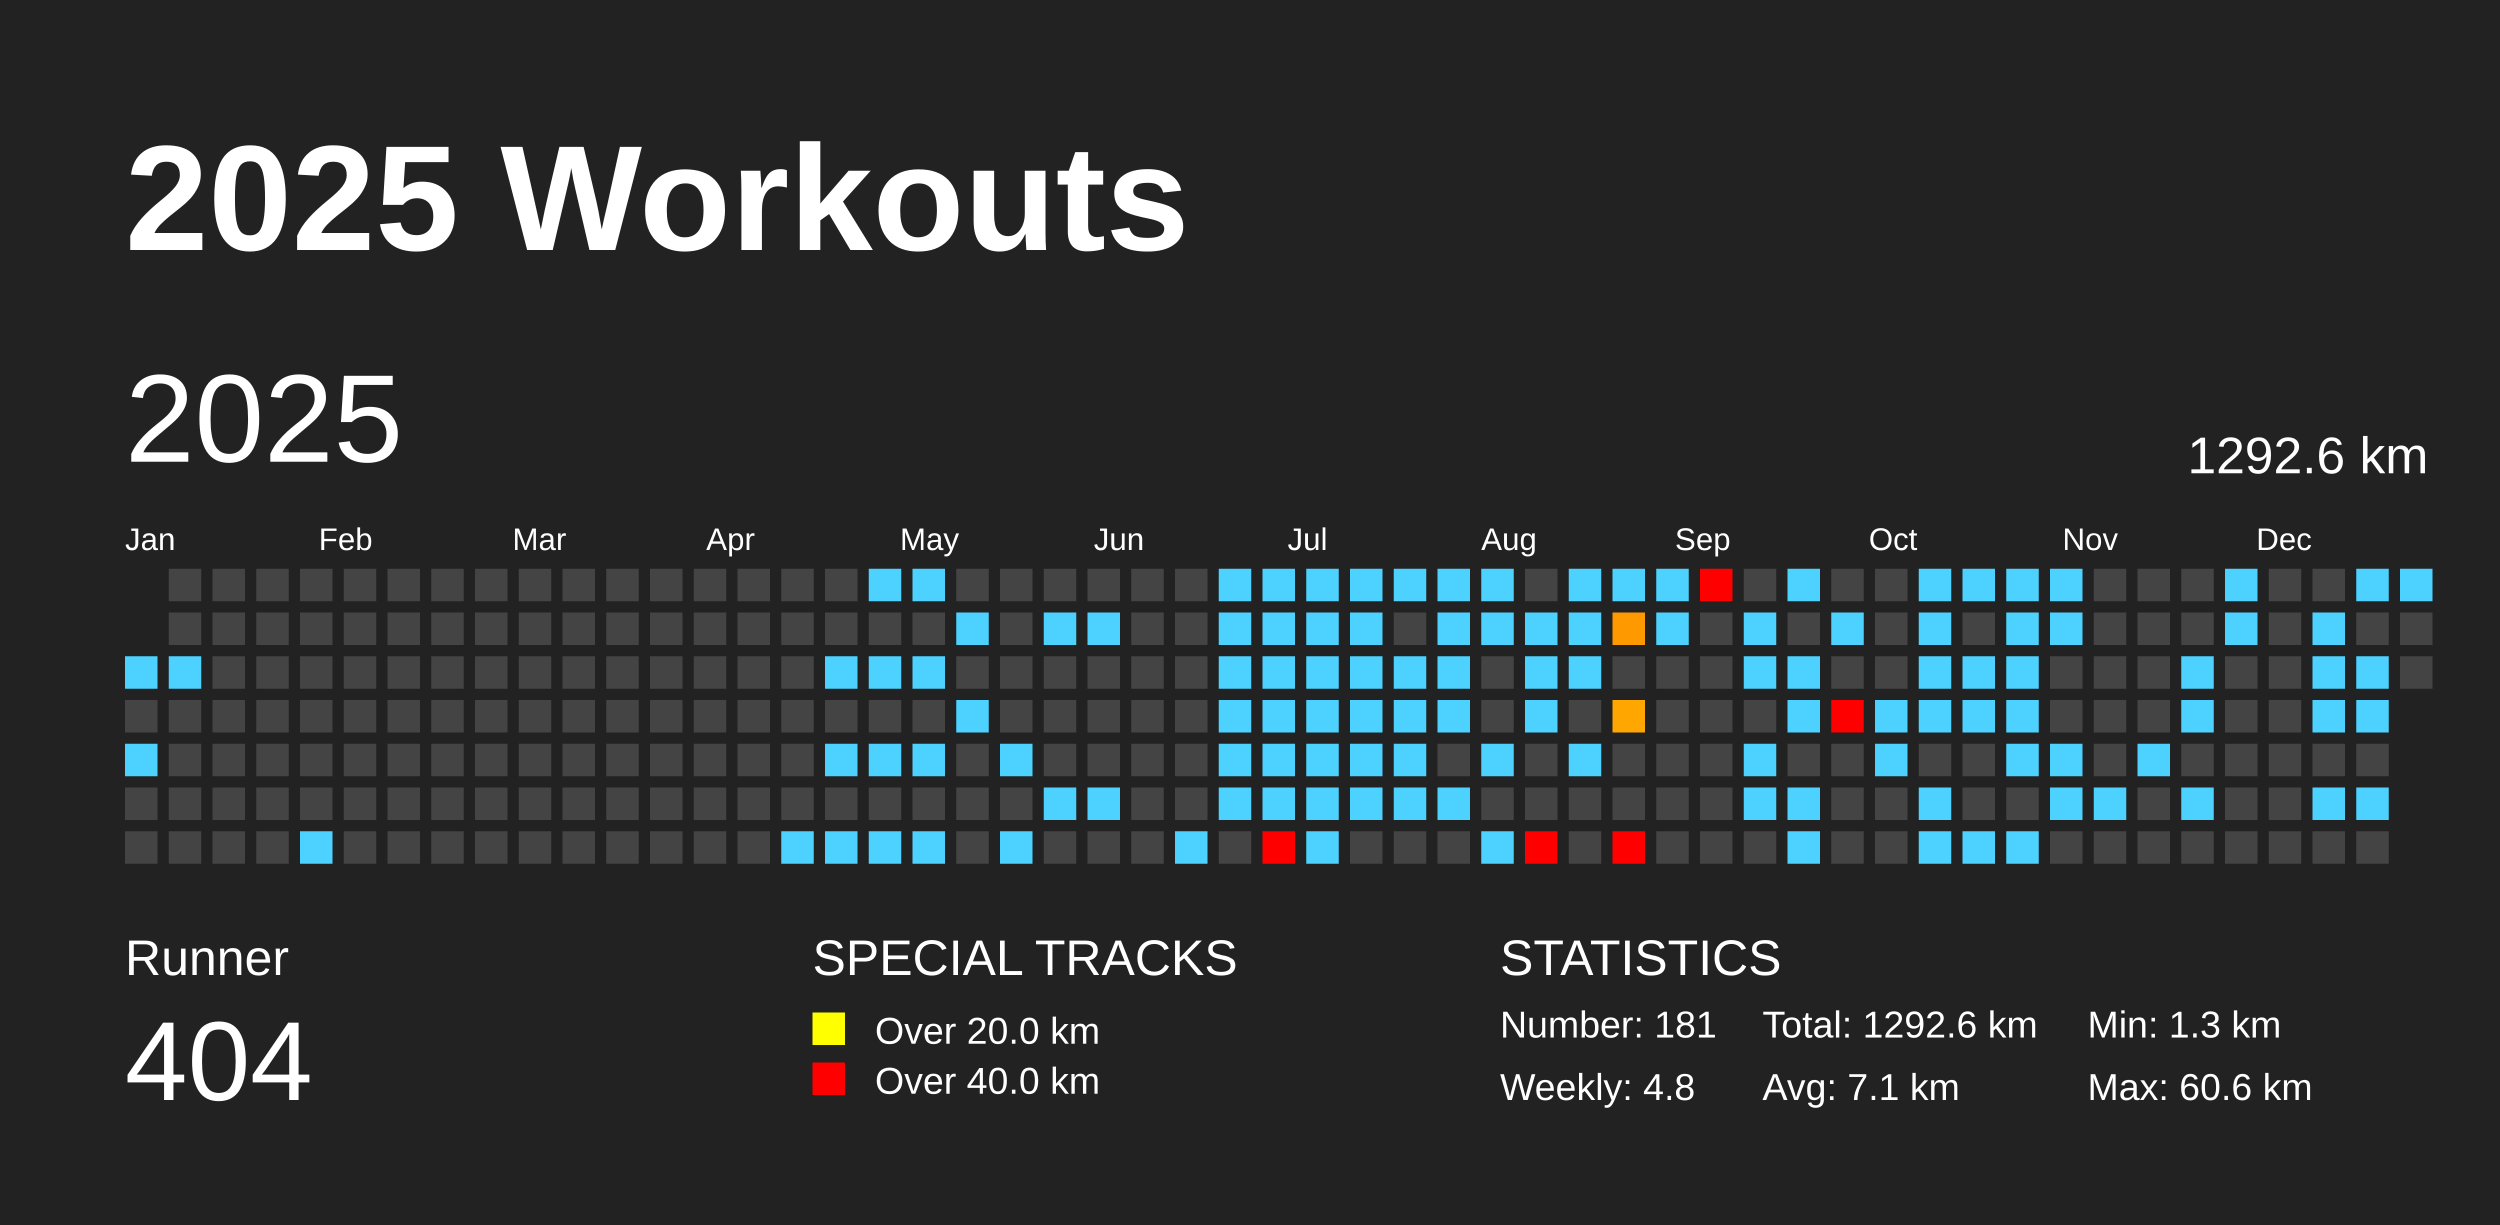
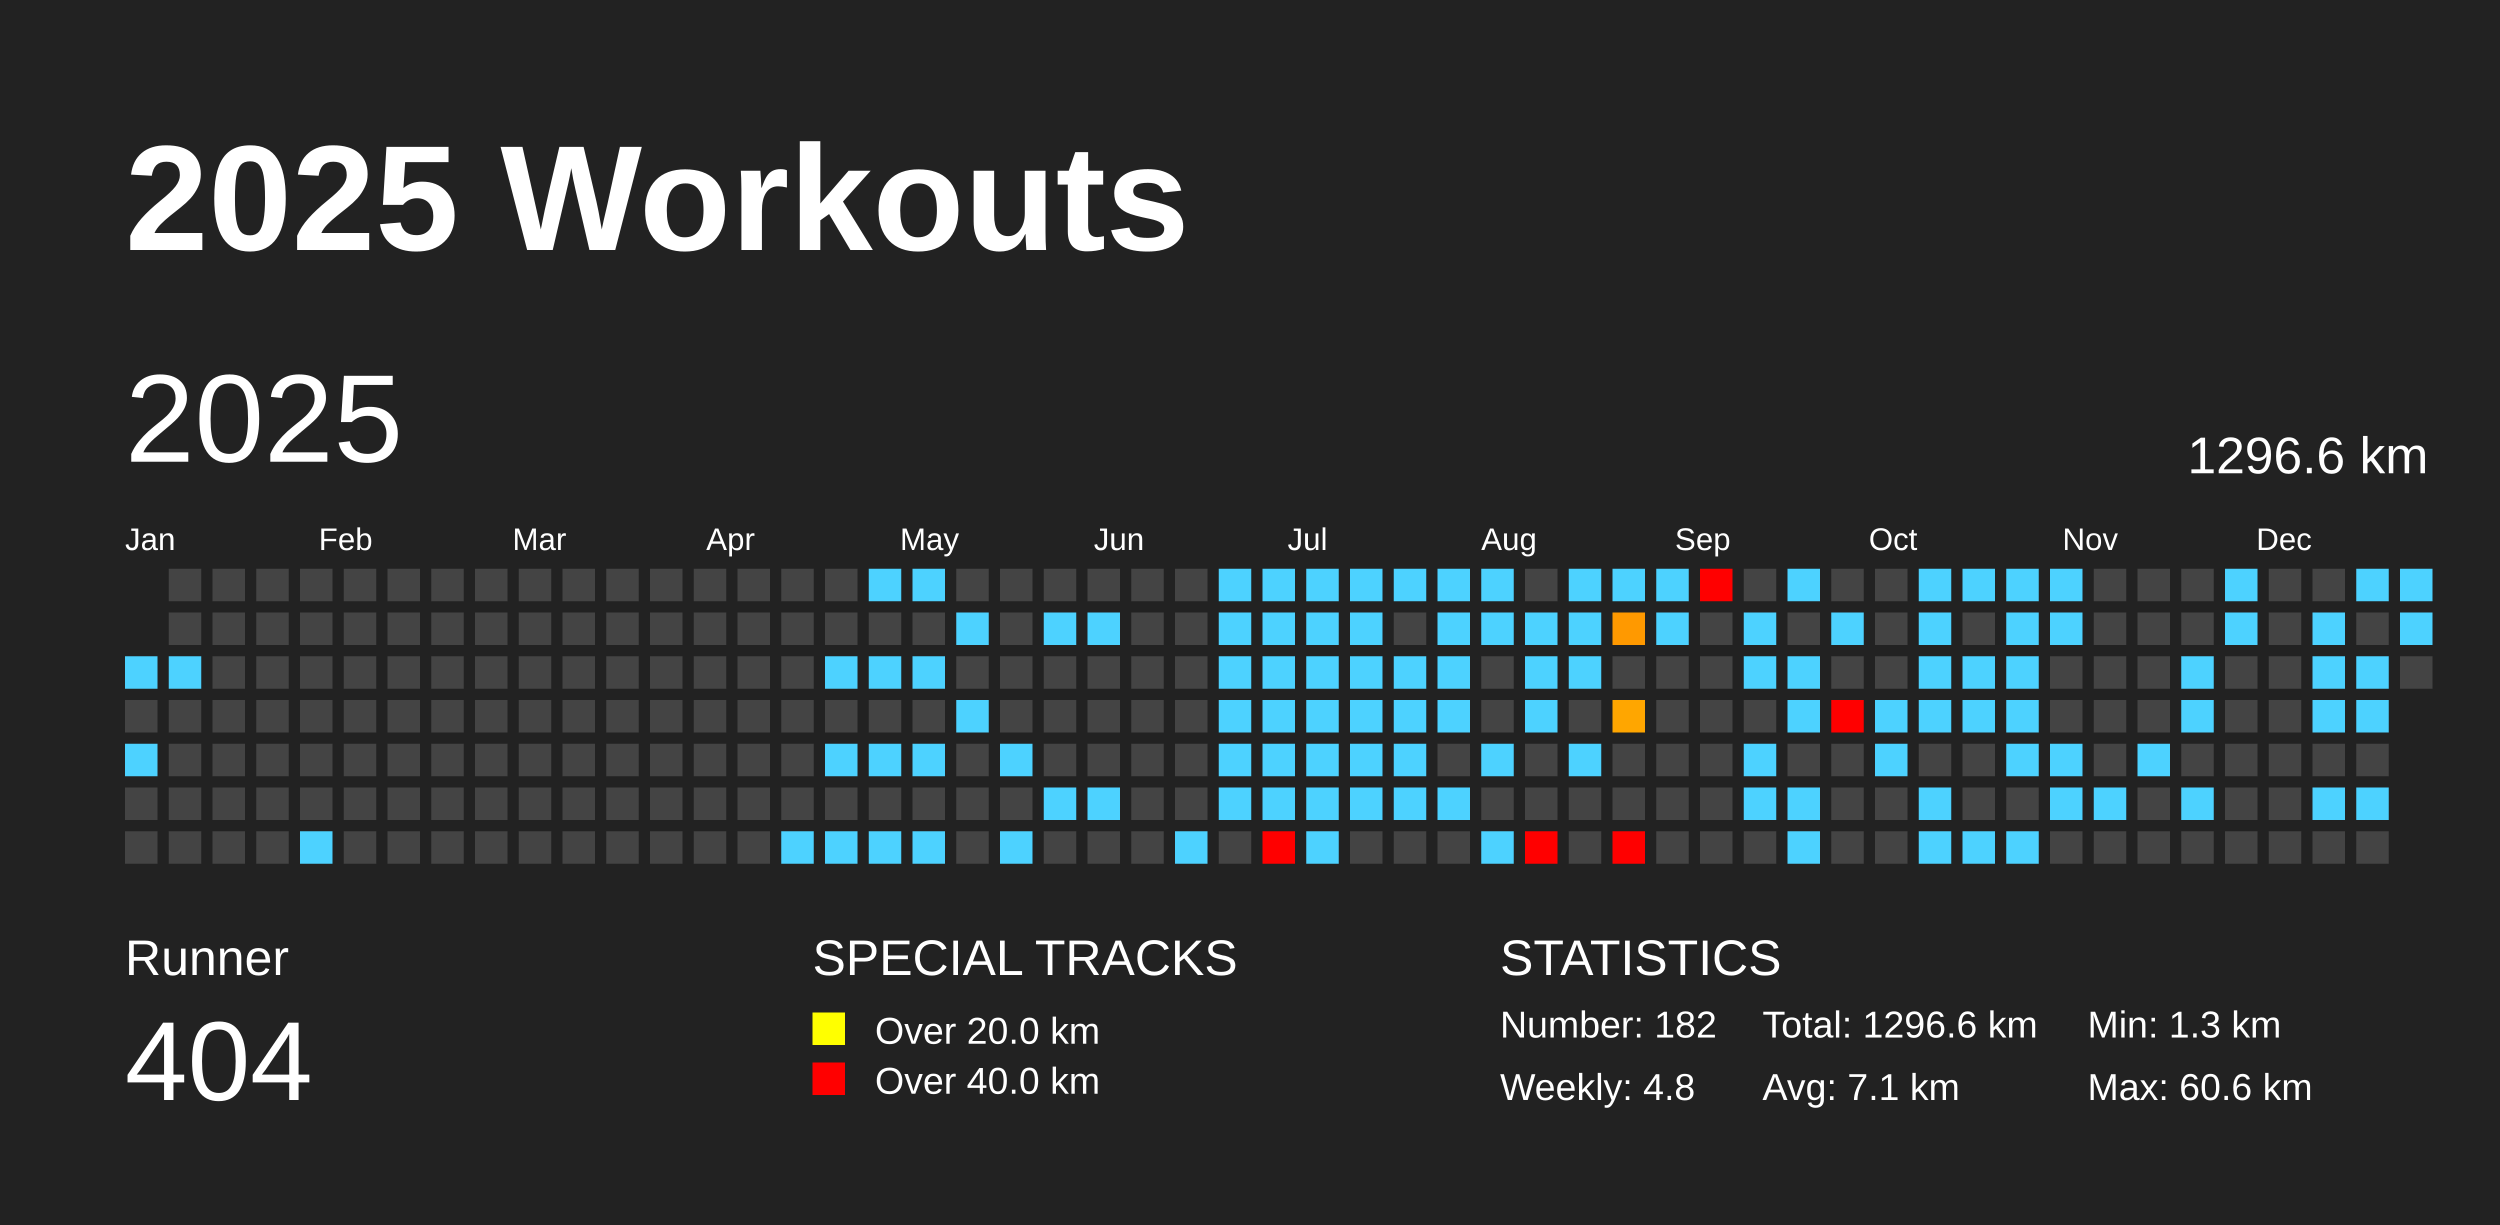
<svg xmlns="http://www.w3.org/2000/svg" baseProfile="full" height="98mm" version="1.1" viewBox="0,0,200,98" width="200mm">
  <defs />
  <rect fill="#222222" height="98" width="200" x="0" y="0" />
  <text fill="#FFFFFF" style="font-size:12px; font-family:Arial; font-weight:bold;" x="10" y="20">2025 Workouts</text>
  <text fill="#FFFFFF" style="font-size:4px; font-family:Arial" x="10" y="78">Runner</text>
  <text fill="#FFFFFF" style="font-size:9px; font-family:Arial" x="10" y="88">404</text>
  <text fill="#FFFFFF" style="font-size:4px; font-family:Arial" x="65" y="78">SPECIAL TRACKS</text>
  <rect fill="yellow" height="2.6" width="2.6" x="65" y="81" />
  <text fill="#FFFFFF" style="font-size:3px; font-family:Arial" x="70" y="83.5">Over 20.0 km</text>
  <rect fill="red" height="2.6" width="2.6" x="65" y="85" />
  <text fill="#FFFFFF" style="font-size:3px; font-family:Arial" x="70" y="87.5">Over 40.0 km</text>
  <text fill="#FFFFFF" style="font-size:4px; font-family:Arial" x="120" y="78">STATISTICS</text>
-   <text fill="#FFFFFF" style="font-size:3px; font-family:Arial" x="120" y="83">Number: 181</text>
+   <text fill="#FFFFFF" style="font-size:3px; font-family:Arial" x="120" y="83">Number: 182</text>
  <text fill="#FFFFFF" style="font-size:3px; font-family:Arial" x="120" y="88">Weekly: 4.8</text>
-   <text fill="#FFFFFF" style="font-size:3px; font-family:Arial" x="141" y="83">Total: 1292.6 km</text>
+   <text fill="#FFFFFF" style="font-size:3px; font-family:Arial" x="141" y="83">Total: 1296.6 km</text>
  <text fill="#FFFFFF" style="font-size:3px; font-family:Arial" x="141" y="88">Avg: 7.1 km</text>
  <text fill="#FFFFFF" style="font-size:3px; font-family:Arial" x="167" y="83">Min: 1.3 km</text>
  <text fill="#FFFFFF" style="font-size:3px; font-family:Arial" x="167" y="88">Max: 60.6 km</text>
  <text dominant-baseline="hanging" fill="#FFFFFF" style="font-size:10.0px; font-family:Arial;" x="10" y="30">2025</text>
-   <text dominant-baseline="hanging" fill="#FFFFFF" style="font-size:4.125px; font-family:Arial;" x="175" y="35">1292.6 km</text>
+   <text dominant-baseline="hanging" fill="#FFFFFF" style="font-size:4.125px; font-family:Arial;" x="175" y="35">1296.6 km</text>
  <text fill="#FFFFFF" style="font-size:2.5px; font-family:Arial" x="10.0" y="44">Jan</text>
  <text fill="#FFFFFF" style="font-size:2.5px; font-family:Arial" x="25.5" y="44">Feb</text>
  <text fill="#FFFFFF" style="font-size:2.5px; font-family:Arial" x="41.0" y="44">Mar</text>
  <text fill="#FFFFFF" style="font-size:2.5px; font-family:Arial" x="56.5" y="44">Apr</text>
  <text fill="#FFFFFF" style="font-size:2.5px; font-family:Arial" x="72.0" y="44">May</text>
  <text fill="#FFFFFF" style="font-size:2.5px; font-family:Arial" x="87.5" y="44">Jun</text>
  <text fill="#FFFFFF" style="font-size:2.5px; font-family:Arial" x="103.0" y="44">Jul</text>
  <text fill="#FFFFFF" style="font-size:2.5px; font-family:Arial" x="118.5" y="44">Aug</text>
  <text fill="#FFFFFF" style="font-size:2.5px; font-family:Arial" x="134.0" y="44">Sep</text>
  <text fill="#FFFFFF" style="font-size:2.5px; font-family:Arial" x="149.5" y="44">Oct</text>
  <text fill="#FFFFFF" style="font-size:2.5px; font-family:Arial" x="165.0" y="44">Nov</text>
  <text fill="#FFFFFF" style="font-size:2.5px; font-family:Arial" x="180.5" y="44">Dec</text>
  <rect fill="#4dd2ff" height="2.6" width="2.6" x="10.0" y="52.5" />
  <rect fill="#444444" height="2.6" width="2.6" x="10.0" y="56.0" />
  <rect fill="#4dd2ff" height="2.6" width="2.6" x="10.0" y="59.5" />
  <rect fill="#444444" height="2.6" width="2.6" x="10.0" y="63.0" />
  <rect fill="#444444" height="2.6" width="2.6" x="10.0" y="66.5" />
  <rect fill="#444444" height="2.6" width="2.6" x="13.5" y="45.5" />
  <rect fill="#444444" height="2.6" width="2.6" x="13.5" y="49.0" />
  <rect fill="#4dd2ff" height="2.6" width="2.6" x="13.5" y="52.5" />
  <rect fill="#444444" height="2.6" width="2.6" x="13.5" y="56.0" />
  <rect fill="#444444" height="2.6" width="2.6" x="13.5" y="59.5" />
  <rect fill="#444444" height="2.6" width="2.6" x="13.5" y="63.0" />
  <rect fill="#444444" height="2.6" width="2.6" x="13.5" y="66.5" />
  <rect fill="#444444" height="2.6" width="2.6" x="17.0" y="45.5" />
  <rect fill="#444444" height="2.6" width="2.6" x="17.0" y="49.0" />
  <rect fill="#444444" height="2.6" width="2.6" x="17.0" y="52.5" />
  <rect fill="#444444" height="2.6" width="2.6" x="17.0" y="56.0" />
  <rect fill="#444444" height="2.6" width="2.6" x="17.0" y="59.5" />
  <rect fill="#444444" height="2.6" width="2.6" x="17.0" y="63.0" />
  <rect fill="#444444" height="2.6" width="2.6" x="17.0" y="66.5" />
  <rect fill="#444444" height="2.6" width="2.6" x="20.5" y="45.5" />
  <rect fill="#444444" height="2.6" width="2.6" x="20.5" y="49.0" />
  <rect fill="#444444" height="2.6" width="2.6" x="20.5" y="52.5" />
  <rect fill="#444444" height="2.6" width="2.6" x="20.5" y="56.0" />
  <rect fill="#444444" height="2.6" width="2.6" x="20.5" y="59.5" />
  <rect fill="#444444" height="2.6" width="2.6" x="20.5" y="63.0" />
  <rect fill="#444444" height="2.6" width="2.6" x="20.5" y="66.5" />
  <rect fill="#444444" height="2.6" width="2.6" x="24.0" y="45.5" />
  <rect fill="#444444" height="2.6" width="2.6" x="24.0" y="49.0" />
  <rect fill="#444444" height="2.6" width="2.6" x="24.0" y="52.5" />
  <rect fill="#444444" height="2.6" width="2.6" x="24.0" y="56.0" />
  <rect fill="#444444" height="2.6" width="2.6" x="24.0" y="59.5" />
  <rect fill="#444444" height="2.6" width="2.6" x="24.0" y="63.0" />
  <rect fill="#4dd2ff" height="2.6" width="2.6" x="24.0" y="66.5" />
  <rect fill="#444444" height="2.6" width="2.6" x="27.5" y="45.5" />
  <rect fill="#444444" height="2.6" width="2.6" x="27.5" y="49.0" />
  <rect fill="#444444" height="2.6" width="2.6" x="27.5" y="52.5" />
  <rect fill="#444444" height="2.6" width="2.6" x="27.5" y="56.0" />
  <rect fill="#444444" height="2.6" width="2.6" x="27.5" y="59.5" />
  <rect fill="#444444" height="2.6" width="2.6" x="27.5" y="63.0" />
  <rect fill="#444444" height="2.6" width="2.6" x="27.5" y="66.5" />
  <rect fill="#444444" height="2.6" width="2.6" x="31.0" y="45.5" />
  <rect fill="#444444" height="2.6" width="2.6" x="31.0" y="49.0" />
  <rect fill="#444444" height="2.6" width="2.6" x="31.0" y="52.5" />
  <rect fill="#444444" height="2.6" width="2.6" x="31.0" y="56.0" />
  <rect fill="#444444" height="2.6" width="2.6" x="31.0" y="59.5" />
  <rect fill="#444444" height="2.6" width="2.6" x="31.0" y="63.0" />
  <rect fill="#444444" height="2.6" width="2.6" x="31.0" y="66.5" />
  <rect fill="#444444" height="2.6" width="2.6" x="34.5" y="45.5" />
  <rect fill="#444444" height="2.6" width="2.6" x="34.5" y="49.0" />
  <rect fill="#444444" height="2.6" width="2.6" x="34.5" y="52.5" />
  <rect fill="#444444" height="2.6" width="2.6" x="34.5" y="56.0" />
  <rect fill="#444444" height="2.6" width="2.6" x="34.5" y="59.5" />
  <rect fill="#444444" height="2.6" width="2.6" x="34.5" y="63.0" />
  <rect fill="#444444" height="2.6" width="2.6" x="34.5" y="66.5" />
  <rect fill="#444444" height="2.6" width="2.6" x="38.0" y="45.5" />
  <rect fill="#444444" height="2.6" width="2.6" x="38.0" y="49.0" />
  <rect fill="#444444" height="2.6" width="2.6" x="38.0" y="52.5" />
  <rect fill="#444444" height="2.6" width="2.6" x="38.0" y="56.0" />
  <rect fill="#444444" height="2.6" width="2.6" x="38.0" y="59.5" />
  <rect fill="#444444" height="2.6" width="2.6" x="38.0" y="63.0" />
  <rect fill="#444444" height="2.6" width="2.6" x="38.0" y="66.5" />
  <rect fill="#444444" height="2.6" width="2.6" x="41.5" y="45.5" />
  <rect fill="#444444" height="2.6" width="2.6" x="41.5" y="49.0" />
  <rect fill="#444444" height="2.6" width="2.6" x="41.5" y="52.5" />
  <rect fill="#444444" height="2.6" width="2.6" x="41.5" y="56.0" />
  <rect fill="#444444" height="2.6" width="2.6" x="41.5" y="59.5" />
  <rect fill="#444444" height="2.6" width="2.6" x="41.5" y="63.0" />
  <rect fill="#444444" height="2.6" width="2.6" x="41.5" y="66.5" />
  <rect fill="#444444" height="2.6" width="2.6" x="45.0" y="45.5" />
  <rect fill="#444444" height="2.6" width="2.6" x="45.0" y="49.0" />
  <rect fill="#444444" height="2.6" width="2.6" x="45.0" y="52.5" />
  <rect fill="#444444" height="2.6" width="2.6" x="45.0" y="56.0" />
  <rect fill="#444444" height="2.6" width="2.6" x="45.0" y="59.5" />
  <rect fill="#444444" height="2.6" width="2.6" x="45.0" y="63.0" />
  <rect fill="#444444" height="2.6" width="2.6" x="45.0" y="66.5" />
  <rect fill="#444444" height="2.6" width="2.6" x="48.5" y="45.5" />
  <rect fill="#444444" height="2.6" width="2.6" x="48.5" y="49.0" />
  <rect fill="#444444" height="2.6" width="2.6" x="48.5" y="52.5" />
  <rect fill="#444444" height="2.6" width="2.6" x="48.5" y="56.0" />
  <rect fill="#444444" height="2.6" width="2.6" x="48.5" y="59.5" />
  <rect fill="#444444" height="2.6" width="2.6" x="48.5" y="63.0" />
  <rect fill="#444444" height="2.6" width="2.6" x="48.5" y="66.5" />
  <rect fill="#444444" height="2.6" width="2.6" x="52.0" y="45.5" />
  <rect fill="#444444" height="2.6" width="2.6" x="52.0" y="49.0" />
  <rect fill="#444444" height="2.6" width="2.6" x="52.0" y="52.5" />
  <rect fill="#444444" height="2.6" width="2.6" x="52.0" y="56.0" />
  <rect fill="#444444" height="2.6" width="2.6" x="52.0" y="59.5" />
  <rect fill="#444444" height="2.6" width="2.6" x="52.0" y="63.0" />
  <rect fill="#444444" height="2.6" width="2.6" x="52.0" y="66.5" />
  <rect fill="#444444" height="2.6" width="2.6" x="55.5" y="45.5" />
  <rect fill="#444444" height="2.6" width="2.6" x="55.5" y="49.0" />
  <rect fill="#444444" height="2.6" width="2.6" x="55.5" y="52.5" />
  <rect fill="#444444" height="2.6" width="2.6" x="55.5" y="56.0" />
  <rect fill="#444444" height="2.6" width="2.6" x="55.5" y="59.5" />
  <rect fill="#444444" height="2.6" width="2.6" x="55.5" y="63.0" />
  <rect fill="#444444" height="2.6" width="2.6" x="55.5" y="66.5" />
  <rect fill="#444444" height="2.6" width="2.6" x="59.0" y="45.5" />
  <rect fill="#444444" height="2.6" width="2.6" x="59.0" y="49.0" />
  <rect fill="#444444" height="2.6" width="2.6" x="59.0" y="52.5" />
  <rect fill="#444444" height="2.6" width="2.6" x="59.0" y="56.0" />
  <rect fill="#444444" height="2.6" width="2.6" x="59.0" y="59.5" />
  <rect fill="#444444" height="2.6" width="2.6" x="59.0" y="63.0" />
  <rect fill="#444444" height="2.6" width="2.6" x="59.0" y="66.5" />
  <rect fill="#444444" height="2.6" width="2.6" x="62.5" y="45.5" />
  <rect fill="#444444" height="2.6" width="2.6" x="62.5" y="49.0" />
  <rect fill="#444444" height="2.6" width="2.6" x="62.5" y="52.5" />
  <rect fill="#444444" height="2.6" width="2.6" x="62.5" y="56.0" />
  <rect fill="#444444" height="2.6" width="2.6" x="62.5" y="59.5" />
  <rect fill="#444444" height="2.6" width="2.6" x="62.5" y="63.0" />
  <rect fill="#4dd2ff" height="2.6" width="2.6" x="62.5" y="66.5" />
  <rect fill="#444444" height="2.6" width="2.6" x="66.0" y="45.5" />
  <rect fill="#444444" height="2.6" width="2.6" x="66.0" y="49.0" />
  <rect fill="#4dd2ff" height="2.6" width="2.6" x="66.0" y="52.5" />
  <rect fill="#444444" height="2.6" width="2.6" x="66.0" y="56.0" />
  <rect fill="#4dd2ff" height="2.6" width="2.6" x="66.0" y="59.5" />
  <rect fill="#444444" height="2.6" width="2.6" x="66.0" y="63.0" />
  <rect fill="#4dd2ff" height="2.6" width="2.6" x="66.0" y="66.5" />
  <rect fill="#4dd2ff" height="2.6" width="2.6" x="69.5" y="45.5" />
  <rect fill="#444444" height="2.6" width="2.6" x="69.5" y="49.0" />
  <rect fill="#4dd2ff" height="2.6" width="2.6" x="69.5" y="52.5" />
  <rect fill="#444444" height="2.6" width="2.6" x="69.5" y="56.0" />
  <rect fill="#4dd2ff" height="2.6" width="2.6" x="69.5" y="59.5" />
  <rect fill="#444444" height="2.6" width="2.6" x="69.5" y="63.0" />
  <rect fill="#4dd2ff" height="2.6" width="2.6" x="69.5" y="66.5" />
  <rect fill="#4dd2ff" height="2.6" width="2.6" x="73.0" y="45.5" />
  <rect fill="#444444" height="2.6" width="2.6" x="73.0" y="49.0" />
  <rect fill="#4dd2ff" height="2.6" width="2.6" x="73.0" y="52.5" />
  <rect fill="#444444" height="2.6" width="2.6" x="73.0" y="56.0" />
  <rect fill="#4dd2ff" height="2.6" width="2.6" x="73.0" y="59.5" />
  <rect fill="#444444" height="2.6" width="2.6" x="73.0" y="63.0" />
  <rect fill="#4dd2ff" height="2.6" width="2.6" x="73.0" y="66.5" />
  <rect fill="#444444" height="2.6" width="2.6" x="76.5" y="45.5" />
  <rect fill="#4dd2ff" height="2.6" width="2.6" x="76.5" y="49.0" />
  <rect fill="#444444" height="2.6" width="2.6" x="76.5" y="52.5" />
  <rect fill="#4dd2ff" height="2.6" width="2.6" x="76.5" y="56.0" />
  <rect fill="#444444" height="2.6" width="2.6" x="76.5" y="59.5" />
  <rect fill="#444444" height="2.6" width="2.6" x="76.5" y="63.0" />
  <rect fill="#444444" height="2.6" width="2.6" x="76.5" y="66.5" />
  <rect fill="#444444" height="2.6" width="2.6" x="80.0" y="45.5" />
  <rect fill="#444444" height="2.6" width="2.6" x="80.0" y="49.0" />
  <rect fill="#444444" height="2.6" width="2.6" x="80.0" y="52.5" />
  <rect fill="#444444" height="2.6" width="2.6" x="80.0" y="56.0" />
  <rect fill="#4dd2ff" height="2.6" width="2.6" x="80.0" y="59.5" />
  <rect fill="#444444" height="2.6" width="2.6" x="80.0" y="63.0" />
  <rect fill="#4dd2ff" height="2.6" width="2.6" x="80.0" y="66.5" />
  <rect fill="#444444" height="2.6" width="2.6" x="83.5" y="45.5" />
  <rect fill="#4dd2ff" height="2.6" width="2.6" x="83.5" y="49.0" />
  <rect fill="#444444" height="2.6" width="2.6" x="83.5" y="52.5" />
  <rect fill="#444444" height="2.6" width="2.6" x="83.5" y="56.0" />
  <rect fill="#444444" height="2.6" width="2.6" x="83.5" y="59.5" />
  <rect fill="#4dd2ff" height="2.6" width="2.6" x="83.5" y="63.0" />
  <rect fill="#444444" height="2.6" width="2.6" x="83.5" y="66.5" />
  <rect fill="#444444" height="2.6" width="2.6" x="87.0" y="45.5" />
  <rect fill="#4dd2ff" height="2.6" width="2.6" x="87.0" y="49.0" />
  <rect fill="#444444" height="2.6" width="2.6" x="87.0" y="52.5" />
  <rect fill="#444444" height="2.6" width="2.6" x="87.0" y="56.0" />
  <rect fill="#444444" height="2.6" width="2.6" x="87.0" y="59.5" />
  <rect fill="#4dd2ff" height="2.6" width="2.6" x="87.0" y="63.0" />
  <rect fill="#444444" height="2.6" width="2.6" x="87.0" y="66.5" />
  <rect fill="#444444" height="2.6" width="2.6" x="90.5" y="45.5" />
  <rect fill="#444444" height="2.6" width="2.6" x="90.5" y="49.0" />
  <rect fill="#444444" height="2.6" width="2.6" x="90.5" y="52.5" />
  <rect fill="#444444" height="2.6" width="2.6" x="90.5" y="56.0" />
  <rect fill="#444444" height="2.6" width="2.6" x="90.5" y="59.5" />
  <rect fill="#444444" height="2.6" width="2.6" x="90.5" y="63.0" />
  <rect fill="#444444" height="2.6" width="2.6" x="90.5" y="66.5" />
  <rect fill="#444444" height="2.6" width="2.6" x="94.0" y="45.5" />
  <rect fill="#444444" height="2.6" width="2.6" x="94.0" y="49.0" />
  <rect fill="#444444" height="2.6" width="2.6" x="94.0" y="52.5" />
  <rect fill="#444444" height="2.6" width="2.6" x="94.0" y="56.0" />
  <rect fill="#444444" height="2.6" width="2.6" x="94.0" y="59.5" />
  <rect fill="#444444" height="2.6" width="2.6" x="94.0" y="63.0" />
  <rect fill="#4dd2ff" height="2.6" width="2.6" x="94.0" y="66.5" />
  <rect fill="#4dd2ff" height="2.6" width="2.6" x="97.5" y="45.5" />
  <rect fill="#4dd2ff" height="2.6" width="2.6" x="97.5" y="49.0" />
  <rect fill="#4dd2ff" height="2.6" width="2.6" x="97.5" y="52.5" />
  <rect fill="#4dd2ff" height="2.6" width="2.6" x="97.5" y="56.0" />
  <rect fill="#4dd2ff" height="2.6" width="2.6" x="97.5" y="59.5" />
  <rect fill="#4dd2ff" height="2.6" width="2.6" x="97.5" y="63.0" />
  <rect fill="#444444" height="2.6" width="2.6" x="97.5" y="66.5" />
  <rect fill="#4dd2ff" height="2.6" width="2.6" x="101.0" y="45.5" />
  <rect fill="#4dd2ff" height="2.6" width="2.6" x="101.0" y="49.0" />
  <rect fill="#4dd2ff" height="2.6" width="2.6" x="101.0" y="52.5" />
  <rect fill="#4dd2ff" height="2.6" width="2.6" x="101.0" y="56.0" />
  <rect fill="#4dd2ff" height="2.6" width="2.6" x="101.0" y="59.5" />
  <rect fill="#4dd2ff" height="2.6" width="2.6" x="101.0" y="63.0" />
  <rect fill="red" height="2.6" width="2.6" x="101.0" y="66.5" />
  <rect fill="#4dd2ff" height="2.6" width="2.6" x="104.5" y="45.5" />
  <rect fill="#4dd2ff" height="2.6" width="2.6" x="104.5" y="49.0" />
  <rect fill="#4dd2ff" height="2.6" width="2.6" x="104.5" y="52.5" />
  <rect fill="#4dd2ff" height="2.6" width="2.6" x="104.5" y="56.0" />
  <rect fill="#4dd2ff" height="2.6" width="2.6" x="104.5" y="59.5" />
  <rect fill="#4dd2ff" height="2.6" width="2.6" x="104.5" y="63.0" />
  <rect fill="#4dd2ff" height="2.6" width="2.6" x="104.5" y="66.5" />
  <rect fill="#4dd2ff" height="2.6" width="2.6" x="108.0" y="45.5" />
  <rect fill="#4dd2ff" height="2.6" width="2.6" x="108.0" y="49.0" />
  <rect fill="#4dd2ff" height="2.6" width="2.6" x="108.0" y="52.5" />
  <rect fill="#4dd2ff" height="2.6" width="2.6" x="108.0" y="56.0" />
  <rect fill="#4dd2ff" height="2.6" width="2.6" x="108.0" y="59.5" />
  <rect fill="#4dd2ff" height="2.6" width="2.6" x="108.0" y="63.0" />
  <rect fill="#444444" height="2.6" width="2.6" x="108.0" y="66.5" />
  <rect fill="#4dd2ff" height="2.6" width="2.6" x="111.5" y="45.5" />
  <rect fill="#444444" height="2.6" width="2.6" x="111.5" y="49.0" />
  <rect fill="#4dd2ff" height="2.6" width="2.6" x="111.5" y="52.5" />
  <rect fill="#4dd2ff" height="2.6" width="2.6" x="111.5" y="56.0" />
  <rect fill="#4dd2ff" height="2.6" width="2.6" x="111.5" y="59.5" />
  <rect fill="#4dd2ff" height="2.6" width="2.6" x="111.5" y="63.0" />
  <rect fill="#444444" height="2.6" width="2.6" x="111.5" y="66.5" />
  <rect fill="#4dd2ff" height="2.6" width="2.6" x="115.0" y="45.5" />
  <rect fill="#4dd2ff" height="2.6" width="2.6" x="115.0" y="49.0" />
  <rect fill="#4dd2ff" height="2.6" width="2.6" x="115.0" y="52.5" />
  <rect fill="#4dd2ff" height="2.6" width="2.6" x="115.0" y="56.0" />
  <rect fill="#444444" height="2.6" width="2.6" x="115.0" y="59.5" />
  <rect fill="#4dd2ff" height="2.6" width="2.6" x="115.0" y="63.0" />
  <rect fill="#444444" height="2.6" width="2.6" x="115.0" y="66.5" />
  <rect fill="#4dd2ff" height="2.6" width="2.6" x="118.5" y="45.5" />
  <rect fill="#4dd2ff" height="2.6" width="2.6" x="118.5" y="49.0" />
  <rect fill="#444444" height="2.6" width="2.6" x="118.5" y="52.5" />
  <rect fill="#444444" height="2.6" width="2.6" x="118.5" y="56.0" />
  <rect fill="#4dd2ff" height="2.6" width="2.6" x="118.5" y="59.5" />
  <rect fill="#444444" height="2.6" width="2.6" x="118.5" y="63.0" />
  <rect fill="#4dd2ff" height="2.6" width="2.6" x="118.5" y="66.5" />
  <rect fill="#444444" height="2.6" width="2.6" x="122.0" y="45.5" />
  <rect fill="#4dd2ff" height="2.6" width="2.6" x="122.0" y="49.0" />
  <rect fill="#4dd2ff" height="2.6" width="2.6" x="122.0" y="52.5" />
  <rect fill="#4dd2ff" height="2.6" width="2.6" x="122.0" y="56.0" />
  <rect fill="#444444" height="2.6" width="2.6" x="122.0" y="59.5" />
  <rect fill="#444444" height="2.6" width="2.6" x="122.0" y="63.0" />
  <rect fill="red" height="2.6" width="2.6" x="122.0" y="66.5" />
  <rect fill="#4dd2ff" height="2.6" width="2.6" x="125.5" y="45.5" />
  <rect fill="#4dd2ff" height="2.6" width="2.6" x="125.5" y="49.0" />
  <rect fill="#4dd2ff" height="2.6" width="2.6" x="125.5" y="52.5" />
  <rect fill="#444444" height="2.6" width="2.6" x="125.5" y="56.0" />
  <rect fill="#4dd2ff" height="2.6" width="2.6" x="125.5" y="59.5" />
  <rect fill="#444444" height="2.6" width="2.6" x="125.5" y="63.0" />
  <rect fill="#444444" height="2.6" width="2.6" x="125.5" y="66.5" />
  <rect fill="#4dd2ff" height="2.6" width="2.6" x="129.0" y="45.5" />
  <rect fill="#ff9900" height="2.6" width="2.6" x="129.0" y="49.0" />
  <rect fill="#444444" height="2.6" width="2.6" x="129.0" y="52.5" />
  <rect fill="#ffa600" height="2.6" width="2.6" x="129.0" y="56.0" />
  <rect fill="#444444" height="2.6" width="2.6" x="129.0" y="59.5" />
  <rect fill="#444444" height="2.6" width="2.6" x="129.0" y="63.0" />
  <rect fill="red" height="2.6" width="2.6" x="129.0" y="66.5" />
  <rect fill="#4dd2ff" height="2.6" width="2.6" x="132.5" y="45.5" />
  <rect fill="#4dd2ff" height="2.6" width="2.6" x="132.5" y="49.0" />
  <rect fill="#444444" height="2.6" width="2.6" x="132.5" y="52.5" />
  <rect fill="#444444" height="2.6" width="2.6" x="132.5" y="56.0" />
  <rect fill="#444444" height="2.6" width="2.6" x="132.5" y="59.5" />
  <rect fill="#444444" height="2.6" width="2.6" x="132.5" y="63.0" />
  <rect fill="#444444" height="2.6" width="2.6" x="132.5" y="66.5" />
  <rect fill="red" height="2.6" width="2.6" x="136.0" y="45.5" />
  <rect fill="#444444" height="2.6" width="2.6" x="136.0" y="49.0" />
  <rect fill="#444444" height="2.6" width="2.6" x="136.0" y="52.5" />
  <rect fill="#444444" height="2.6" width="2.6" x="136.0" y="56.0" />
  <rect fill="#444444" height="2.6" width="2.6" x="136.0" y="59.5" />
  <rect fill="#444444" height="2.6" width="2.6" x="136.0" y="63.0" />
  <rect fill="#444444" height="2.6" width="2.6" x="136.0" y="66.5" />
  <rect fill="#444444" height="2.6" width="2.6" x="139.5" y="45.5" />
  <rect fill="#4dd2ff" height="2.6" width="2.6" x="139.5" y="49.0" />
  <rect fill="#4dd2ff" height="2.6" width="2.6" x="139.5" y="52.5" />
  <rect fill="#444444" height="2.6" width="2.6" x="139.5" y="56.0" />
  <rect fill="#4dd2ff" height="2.6" width="2.6" x="139.5" y="59.5" />
  <rect fill="#4dd2ff" height="2.6" width="2.6" x="139.5" y="63.0" />
  <rect fill="#444444" height="2.6" width="2.6" x="139.5" y="66.5" />
  <rect fill="#4dd2ff" height="2.6" width="2.6" x="143.0" y="45.5" />
  <rect fill="#444444" height="2.6" width="2.6" x="143.0" y="49.0" />
  <rect fill="#4dd2ff" height="2.6" width="2.6" x="143.0" y="52.5" />
  <rect fill="#4dd2ff" height="2.6" width="2.6" x="143.0" y="56.0" />
  <rect fill="#444444" height="2.6" width="2.6" x="143.0" y="59.5" />
  <rect fill="#4dd2ff" height="2.6" width="2.6" x="143.0" y="63.0" />
  <rect fill="#4dd2ff" height="2.6" width="2.6" x="143.0" y="66.5" />
  <rect fill="#444444" height="2.6" width="2.6" x="146.5" y="45.5" />
  <rect fill="#4dd2ff" height="2.6" width="2.6" x="146.5" y="49.0" />
  <rect fill="#444444" height="2.6" width="2.6" x="146.5" y="52.5" />
  <rect fill="red" height="2.6" width="2.6" x="146.5" y="56.0" />
  <rect fill="#444444" height="2.6" width="2.6" x="146.5" y="59.5" />
  <rect fill="#444444" height="2.6" width="2.6" x="146.5" y="63.0" />
  <rect fill="#444444" height="2.6" width="2.6" x="146.5" y="66.5" />
  <rect fill="#444444" height="2.6" width="2.6" x="150.0" y="45.5" />
  <rect fill="#444444" height="2.6" width="2.6" x="150.0" y="49.0" />
  <rect fill="#444444" height="2.6" width="2.6" x="150.0" y="52.5" />
  <rect fill="#4dd2ff" height="2.6" width="2.6" x="150.0" y="56.0" />
  <rect fill="#4dd2ff" height="2.6" width="2.6" x="150.0" y="59.5" />
  <rect fill="#444444" height="2.6" width="2.6" x="150.0" y="63.0" />
  <rect fill="#444444" height="2.6" width="2.6" x="150.0" y="66.5" />
  <rect fill="#4dd2ff" height="2.6" width="2.6" x="153.5" y="45.5" />
  <rect fill="#4dd2ff" height="2.6" width="2.6" x="153.5" y="49.0" />
  <rect fill="#4dd2ff" height="2.6" width="2.6" x="153.5" y="52.5" />
  <rect fill="#4dd2ff" height="2.6" width="2.6" x="153.5" y="56.0" />
  <rect fill="#444444" height="2.6" width="2.6" x="153.5" y="59.5" />
  <rect fill="#4dd2ff" height="2.6" width="2.6" x="153.5" y="63.0" />
  <rect fill="#4dd2ff" height="2.6" width="2.6" x="153.5" y="66.5" />
  <rect fill="#4dd2ff" height="2.6" width="2.6" x="157.0" y="45.5" />
  <rect fill="#444444" height="2.6" width="2.6" x="157.0" y="49.0" />
  <rect fill="#4dd2ff" height="2.6" width="2.6" x="157.0" y="52.5" />
  <rect fill="#4dd2ff" height="2.6" width="2.6" x="157.0" y="56.0" />
  <rect fill="#444444" height="2.6" width="2.6" x="157.0" y="59.5" />
  <rect fill="#444444" height="2.6" width="2.6" x="157.0" y="63.0" />
  <rect fill="#4dd2ff" height="2.6" width="2.6" x="157.0" y="66.5" />
  <rect fill="#4dd2ff" height="2.6" width="2.6" x="160.5" y="45.5" />
  <rect fill="#4dd2ff" height="2.6" width="2.6" x="160.5" y="49.0" />
  <rect fill="#4dd2ff" height="2.6" width="2.6" x="160.5" y="52.5" />
  <rect fill="#4dd2ff" height="2.6" width="2.6" x="160.5" y="56.0" />
  <rect fill="#4dd2ff" height="2.6" width="2.6" x="160.5" y="59.5" />
  <rect fill="#444444" height="2.6" width="2.6" x="160.5" y="63.0" />
  <rect fill="#4dd2ff" height="2.6" width="2.6" x="160.5" y="66.5" />
  <rect fill="#4dd2ff" height="2.6" width="2.6" x="164.0" y="45.5" />
  <rect fill="#4dd2ff" height="2.6" width="2.6" x="164.0" y="49.0" />
  <rect fill="#444444" height="2.6" width="2.6" x="164.0" y="52.5" />
  <rect fill="#444444" height="2.6" width="2.6" x="164.0" y="56.0" />
  <rect fill="#4dd2ff" height="2.6" width="2.6" x="164.0" y="59.5" />
  <rect fill="#4dd2ff" height="2.6" width="2.6" x="164.0" y="63.0" />
  <rect fill="#444444" height="2.6" width="2.6" x="164.0" y="66.5" />
  <rect fill="#444444" height="2.6" width="2.6" x="167.5" y="45.5" />
  <rect fill="#444444" height="2.6" width="2.6" x="167.5" y="49.0" />
  <rect fill="#444444" height="2.6" width="2.6" x="167.5" y="52.5" />
  <rect fill="#444444" height="2.6" width="2.6" x="167.5" y="56.0" />
  <rect fill="#444444" height="2.6" width="2.6" x="167.5" y="59.5" />
  <rect fill="#4dd2ff" height="2.6" width="2.6" x="167.5" y="63.0" />
  <rect fill="#444444" height="2.6" width="2.6" x="167.5" y="66.5" />
  <rect fill="#444444" height="2.6" width="2.6" x="171.0" y="45.5" />
  <rect fill="#444444" height="2.6" width="2.6" x="171.0" y="49.0" />
  <rect fill="#444444" height="2.6" width="2.6" x="171.0" y="52.5" />
  <rect fill="#444444" height="2.6" width="2.6" x="171.0" y="56.0" />
  <rect fill="#4dd2ff" height="2.6" width="2.6" x="171.0" y="59.5" />
  <rect fill="#444444" height="2.6" width="2.6" x="171.0" y="63.0" />
  <rect fill="#444444" height="2.6" width="2.6" x="171.0" y="66.5" />
  <rect fill="#444444" height="2.6" width="2.6" x="174.5" y="45.5" />
  <rect fill="#444444" height="2.6" width="2.6" x="174.5" y="49.0" />
  <rect fill="#4dd2ff" height="2.6" width="2.6" x="174.5" y="52.5" />
  <rect fill="#4dd2ff" height="2.6" width="2.6" x="174.5" y="56.0" />
  <rect fill="#444444" height="2.6" width="2.6" x="174.5" y="59.5" />
  <rect fill="#4dd2ff" height="2.6" width="2.6" x="174.5" y="63.0" />
  <rect fill="#444444" height="2.6" width="2.6" x="174.5" y="66.5" />
  <rect fill="#4dd2ff" height="2.6" width="2.6" x="178.0" y="45.5" />
  <rect fill="#4dd2ff" height="2.6" width="2.6" x="178.0" y="49.0" />
  <rect fill="#444444" height="2.6" width="2.6" x="178.0" y="52.5" />
  <rect fill="#444444" height="2.6" width="2.6" x="178.0" y="56.0" />
  <rect fill="#444444" height="2.6" width="2.6" x="178.0" y="59.5" />
  <rect fill="#444444" height="2.6" width="2.6" x="178.0" y="63.0" />
  <rect fill="#444444" height="2.6" width="2.6" x="178.0" y="66.5" />
  <rect fill="#444444" height="2.6" width="2.6" x="181.5" y="45.5" />
  <rect fill="#444444" height="2.6" width="2.6" x="181.5" y="49.0" />
  <rect fill="#444444" height="2.6" width="2.6" x="181.5" y="52.5" />
  <rect fill="#444444" height="2.6" width="2.6" x="181.5" y="56.0" />
  <rect fill="#444444" height="2.6" width="2.6" x="181.5" y="59.5" />
  <rect fill="#444444" height="2.6" width="2.6" x="181.5" y="63.0" />
  <rect fill="#444444" height="2.6" width="2.6" x="181.5" y="66.5" />
  <rect fill="#444444" height="2.6" width="2.6" x="185.0" y="45.5" />
  <rect fill="#4dd2ff" height="2.6" width="2.6" x="185.0" y="49.0" />
  <rect fill="#4dd2ff" height="2.6" width="2.6" x="185.0" y="52.5" />
  <rect fill="#4dd2ff" height="2.6" width="2.6" x="185.0" y="56.0" />
  <rect fill="#444444" height="2.6" width="2.6" x="185.0" y="59.5" />
  <rect fill="#4dd2ff" height="2.6" width="2.6" x="185.0" y="63.0" />
  <rect fill="#444444" height="2.6" width="2.6" x="185.0" y="66.5" />
  <rect fill="#4dd2ff" height="2.6" width="2.6" x="188.5" y="45.5" />
  <rect fill="#444444" height="2.6" width="2.6" x="188.5" y="49.0" />
  <rect fill="#4dd2ff" height="2.6" width="2.6" x="188.5" y="52.5" />
  <rect fill="#4dd2ff" height="2.6" width="2.6" x="188.5" y="56.0" />
  <rect fill="#444444" height="2.6" width="2.6" x="188.5" y="59.5" />
  <rect fill="#4dd2ff" height="2.6" width="2.6" x="188.5" y="63.0" />
  <rect fill="#444444" height="2.6" width="2.6" x="188.5" y="66.5" />
  <rect fill="#4dd2ff" height="2.6" width="2.6" x="192.0" y="45.5" />
-   <rect fill="#444444" height="2.6" width="2.6" x="192.0" y="49.0" />
+   <rect fill="#4dd2ff" height="2.6" width="2.6" x="192.0" y="49.0" />
  <rect fill="#444444" height="2.6" width="2.6" x="192.0" y="52.5" />
</svg>
